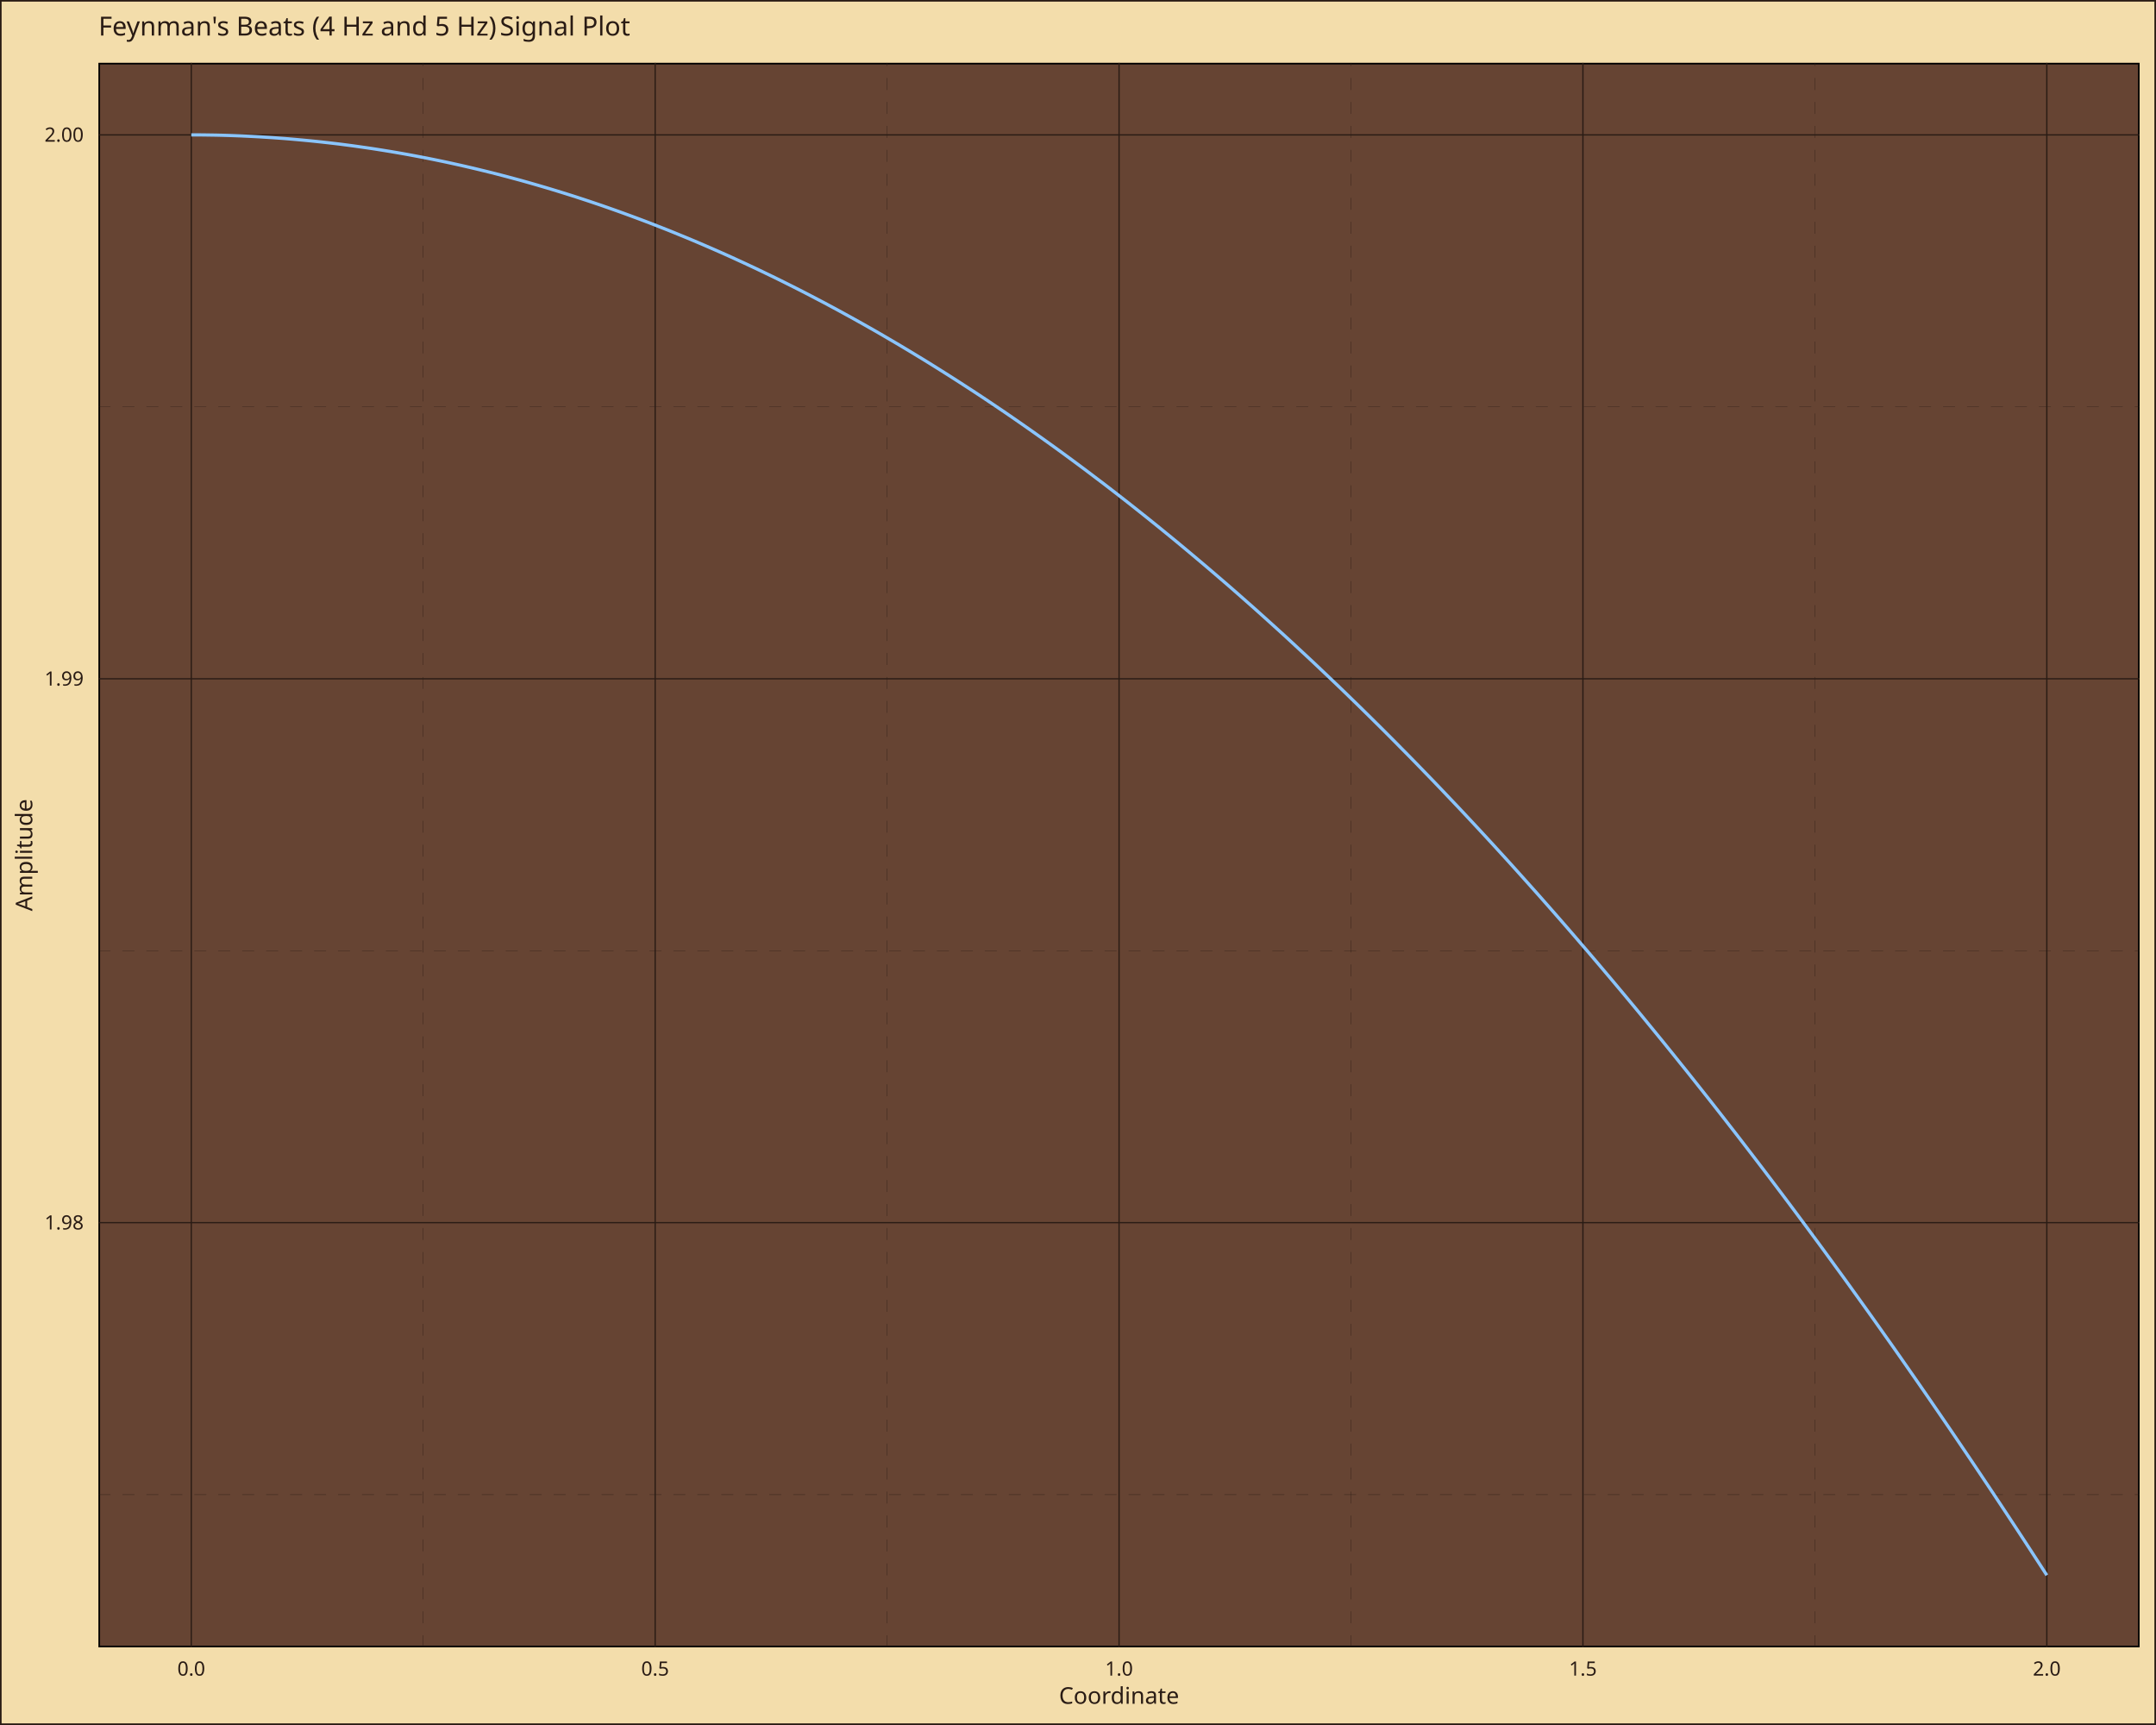
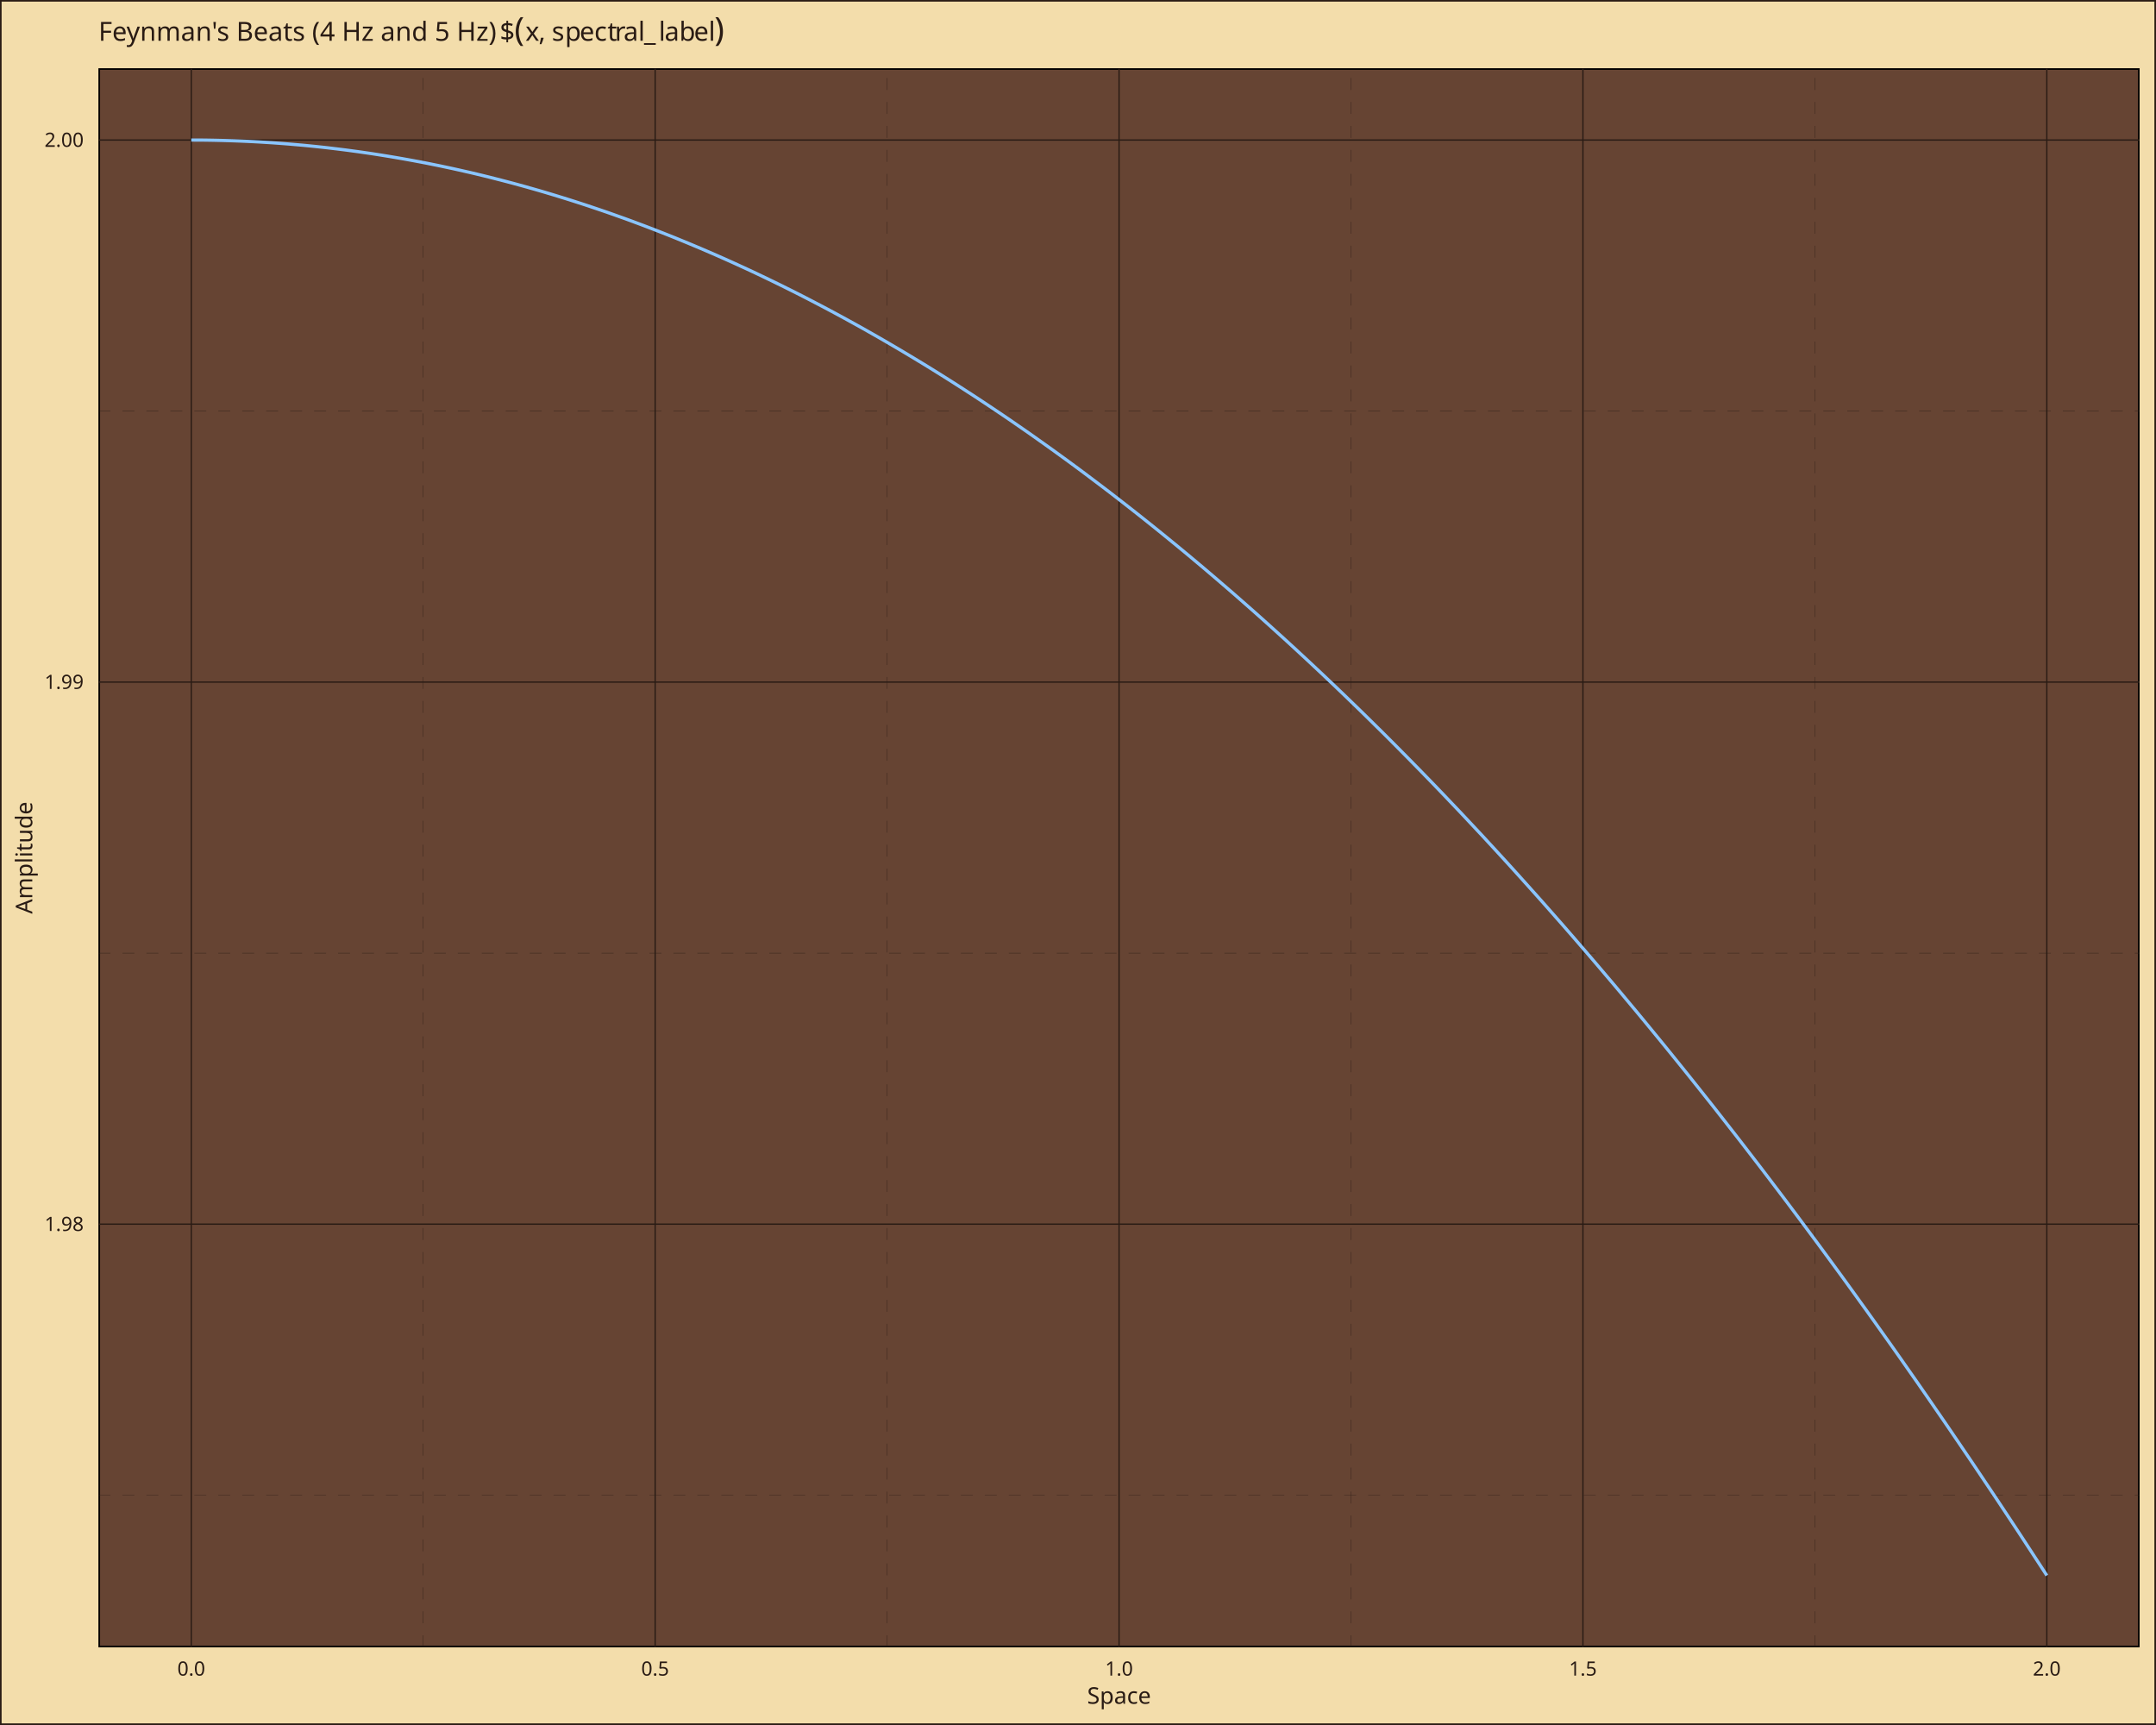
<svg xmlns="http://www.w3.org/2000/svg" class="svglite" data-engine-version="2.0" width="720.00pt" height="576.00pt" viewBox="0 0 720.00 576.00">
  <defs>
    <style type="text/css">
    .svglite line, .svglite polyline, .svglite polygon, .svglite path, .svglite rect, .svglite circle {
      fill: none;
      stroke: #000000;
      stroke-linecap: round;
      stroke-linejoin: round;
      stroke-miterlimit: 10.00;
    }
  </style>
  </defs>
  <rect width="100%" height="100%" style="stroke: none; fill: #FFFFFF;" />
  <defs>
    <clipPath id="cpMC4wMHw3MjAuMDB8MC4wMHw1NzYuMDA=">
      <rect x="0.00" y="0.00" width="720.00" height="576.00" />
    </clipPath>
  </defs>
  <g clip-path="url(#cpMC4wMHw3MjAuMDB8MC4wMHw1NzYuMDA=)">
    <rect x="0" y="0.00" width="720.00" height="576.00" style="stroke-width: 1.07; stroke: #291B14; fill: #F3DDAB;" />
  </g>
  <defs>
-     <clipPath id="cpMzIuODl8NzE0LjUyfDIwLjk5fDU1MC4wNA==">
-       <rect x="32.89" y="20.99" width="681.63" height="529.05" />
+     <clipPath id="cpMzIuODl8NzE0LjUyfDIyLjgwfDU1MC4wNA==">
+       <rect x="32.89" y="22.80" width="681.63" height="527.24" />
    </clipPath>
  </defs>
-   <g clip-path="url(#cpMzIuODl8NzE0LjUyfDIwLjk5fDU1MC4wNA==)">
-     <rect x="32.89" y="20.99" width="681.63" height="529.05" style="stroke-width: 1.07; fill: #664433;" />
-     <polyline points="32.89,499.08 714.52,499.08 " style="stroke-width: 0.11; stroke: #291B14; stroke-dasharray: 4.00,4.00; stroke-linecap: butt;" />
-     <polyline points="32.89,317.46 714.52,317.46 " style="stroke-width: 0.11; stroke: #291B14; stroke-dasharray: 4.00,4.00; stroke-linecap: butt;" />
-     <polyline points="32.89,135.85 714.52,135.85 " style="stroke-width: 0.11; stroke: #291B14; stroke-dasharray: 4.00,4.00; stroke-linecap: butt;" />
-     <polyline points="141.34,550.04 141.34,20.99 " style="stroke-width: 0.11; stroke: #291B14; stroke-dasharray: 4.00,4.00; stroke-linecap: butt;" />
-     <polyline points="296.25,550.04 296.25,20.99 " style="stroke-width: 0.11; stroke: #291B14; stroke-dasharray: 4.00,4.00; stroke-linecap: butt;" />
-     <polyline points="451.17,550.04 451.17,20.99 " style="stroke-width: 0.11; stroke: #291B14; stroke-dasharray: 4.00,4.00; stroke-linecap: butt;" />
-     <polyline points="606.08,550.04 606.08,20.99 " style="stroke-width: 0.11; stroke: #291B14; stroke-dasharray: 4.00,4.00; stroke-linecap: butt;" />
-     <polyline points="32.89,408.27 714.52,408.27 " style="stroke-width: 0.43; stroke: #291B14; stroke-linecap: butt;" />
-     <polyline points="32.89,226.65 714.52,226.65 " style="stroke-width: 0.43; stroke: #291B14; stroke-linecap: butt;" />
-     <polyline points="32.89,45.04 714.52,45.04 " style="stroke-width: 0.43; stroke: #291B14; stroke-linecap: butt;" />
-     <polyline points="63.88,550.04 63.88,20.99 " style="stroke-width: 0.43; stroke: #291B14; stroke-linecap: butt;" />
-     <polyline points="218.79,550.04 218.79,20.99 " style="stroke-width: 0.43; stroke: #291B14; stroke-linecap: butt;" />
-     <polyline points="373.71,550.04 373.71,20.99 " style="stroke-width: 0.43; stroke: #291B14; stroke-linecap: butt;" />
-     <polyline points="528.62,550.04 528.62,20.99 " style="stroke-width: 0.43; stroke: #291B14; stroke-linecap: butt;" />
-     <polyline points="683.54,550.04 683.54,20.99 " style="stroke-width: 0.43; stroke: #291B14; stroke-linecap: butt;" />
-     <polyline points="63.88,45.04 65.95,45.04 68.02,45.06 70.09,45.09 72.17,45.12 74.24,45.17 76.31,45.23 78.38,45.30 80.46,45.38 82.53,45.48 84.60,45.58 86.67,45.69 88.75,45.82 90.82,45.95 92.89,46.10 94.96,46.25 97.04,46.42 99.11,46.60 101.18,46.79 103.25,46.99 105.33,47.20 107.40,47.42 109.47,47.65 111.54,47.89 113.62,48.14 115.69,48.41 117.76,48.68 119.83,48.97 121.91,49.27 123.98,49.57 126.05,49.89 128.12,50.22 130.20,50.56 132.27,50.91 134.34,51.27 136.41,51.64 138.49,52.03 140.56,52.42 142.63,52.82 144.70,53.24 146.78,53.67 148.85,54.10 150.92,54.55 152.99,55.01 155.07,55.48 157.14,55.96 159.21,56.45 161.28,56.95 163.35,57.46 165.43,57.98 167.50,58.52 169.57,59.06 171.64,59.62 173.72,60.18 175.79,60.76 177.86,61.35 179.93,61.95 182.01,62.56 184.08,63.18 186.15,63.81 188.22,64.45 190.30,65.10 192.37,65.76 194.44,66.44 196.51,67.12 198.59,67.82 200.66,68.52 202.73,69.24 204.80,69.97 206.88,70.71 208.95,71.46 211.02,72.22 213.09,72.99 215.17,73.77 217.24,74.56 219.31,75.37 221.38,76.18 223.46,77.00 225.53,77.84 227.60,78.69 229.67,79.54 231.75,80.41 233.82,81.29 235.89,82.18 237.96,83.08 240.04,83.99 242.11,84.91 244.18,85.84 246.25,86.79 248.32,87.74 250.40,88.71 252.47,89.68 254.54,90.67 256.61,91.67 258.69,92.67 260.76,93.69 262.83,94.72 264.90,95.76 266.98,96.81 269.05,97.87 271.12,98.95 273.19,100.03 275.27,101.12 277.34,102.23 279.41,103.34 281.48,104.47 283.56,105.61 285.63,106.76 287.70,107.91 289.77,109.08 291.85,110.26 293.92,111.45 295.99,112.66 298.06,113.87 300.14,115.09 302.21,116.33 304.28,117.57 306.35,118.83 308.43,120.09 310.50,121.37 312.57,122.66 314.64,123.96 316.72,125.27 318.79,126.59 320.86,127.92 322.93,129.26 325.01,130.61 327.08,131.97 329.15,133.35 331.22,134.73 333.29,136.13 335.37,137.53 337.44,138.95 339.51,140.38 341.58,141.82 343.66,143.27 345.73,144.73 347.80,146.20 349.87,147.68 351.95,149.17 354.02,150.67 356.09,152.19 358.16,153.71 360.24,155.25 362.31,156.79 364.38,158.35 366.45,159.92 368.53,161.49 370.60,163.08 372.67,164.68 374.74,166.29 376.82,167.91 378.89,169.55 380.96,171.19 383.03,172.84 385.11,174.51 387.18,176.18 389.25,177.87 391.32,179.56 393.40,181.27 395.47,182.99 397.54,184.72 399.61,186.46 401.69,188.21 403.76,189.97 405.83,191.74 407.90,193.52 409.98,195.31 412.05,197.12 414.12,198.93 416.19,200.76 418.27,202.59 420.34,204.44 422.41,206.30 424.48,208.17 426.55,210.04 428.63,211.93 430.70,213.83 432.77,215.75 434.84,217.67 436.92,219.60 438.99,221.54 441.06,223.50 443.13,225.46 445.21,227.44 447.28,229.42 449.35,231.42 451.42,233.43 453.50,235.45 455.57,237.48 457.64,239.52 459.71,241.57 461.79,243.63 463.86,245.70 465.93,247.78 468.00,249.88 470.08,251.98 472.15,254.09 474.22,256.22 476.29,258.36 478.37,260.50 480.44,262.66 482.51,264.83 484.58,267.01 486.66,269.20 488.73,271.40 490.80,273.61 492.87,275.83 494.95,278.07 497.02,280.31 499.09,282.56 501.16,284.83 503.24,287.10 505.31,289.39 507.38,291.69 509.45,294.00 511.52,296.31 513.60,298.64 515.67,300.98 517.74,303.33 519.81,305.69 521.89,308.07 523.96,310.45 526.03,312.84 528.10,315.25 530.18,317.66 532.25,320.09 534.32,322.52 536.39,324.97 538.47,327.43 540.54,329.90 542.61,332.37 544.68,334.86 546.76,337.36 548.83,339.88 550.90,342.40 552.97,344.93 555.05,347.47 557.12,350.03 559.19,352.59 561.26,355.17 563.34,357.75 565.41,360.35 567.48,362.96 569.55,365.57 571.63,368.20 573.70,370.84 575.77,373.49 577.84,376.15 579.92,378.82 581.99,381.51 584.06,384.20 586.13,386.90 588.21,389.62 590.28,392.34 592.35,395.08 594.42,397.82 596.50,400.58 598.57,403.35 600.64,406.13 602.71,408.91 604.78,411.71 606.86,414.52 608.93,417.34 611.00,420.18 613.07,423.02 615.15,425.87 617.22,428.73 619.29,431.61 621.36,434.49 623.44,437.39 625.51,440.29 627.58,443.21 629.65,446.14 631.73,449.08 633.80,452.03 635.87,454.99 637.94,457.96 640.02,460.94 642.09,463.93 644.16,466.93 646.23,469.94 648.31,472.97 650.38,476.00 652.45,479.04 654.52,482.10 656.60,485.17 658.67,488.24 660.74,491.33 662.81,494.43 664.89,497.54 666.96,500.66 669.03,503.79 671.10,506.93 673.18,510.08 675.25,513.24 677.32,516.41 679.39,519.59 681.47,522.79 683.54,525.99 " style="stroke-width: 1.07; stroke: #8AC5FF; stroke-linecap: butt;" />
+   <g clip-path="url(#cpMzIuODl8NzE0LjUyfDIyLjgwfDU1MC4wNA==)">
+     <rect x="32.89" y="22.80" width="681.63" height="527.24" style="stroke-width: 1.07; fill: #664433;" />
+     <polyline points="32.89,499.25 714.52,499.25 " style="stroke-width: 0.11; stroke: #291B14; stroke-dasharray: 4.00,4.00; stroke-linecap: butt;" />
+     <polyline points="32.89,318.26 714.52,318.26 " style="stroke-width: 0.11; stroke: #291B14; stroke-dasharray: 4.00,4.00; stroke-linecap: butt;" />
+     <polyline points="32.89,137.26 714.52,137.26 " style="stroke-width: 0.11; stroke: #291B14; stroke-dasharray: 4.00,4.00; stroke-linecap: butt;" />
+     <polyline points="141.34,550.04 141.34,22.80 " style="stroke-width: 0.11; stroke: #291B14; stroke-dasharray: 4.00,4.00; stroke-linecap: butt;" />
+     <polyline points="296.25,550.04 296.25,22.80 " style="stroke-width: 0.11; stroke: #291B14; stroke-dasharray: 4.00,4.00; stroke-linecap: butt;" />
+     <polyline points="451.17,550.04 451.17,22.80 " style="stroke-width: 0.11; stroke: #291B14; stroke-dasharray: 4.00,4.00; stroke-linecap: butt;" />
+     <polyline points="606.08,550.04 606.08,22.80 " style="stroke-width: 0.11; stroke: #291B14; stroke-dasharray: 4.00,4.00; stroke-linecap: butt;" />
+     <polyline points="32.89,408.76 714.52,408.76 " style="stroke-width: 0.43; stroke: #291B14; stroke-linecap: butt;" />
+     <polyline points="32.89,227.76 714.52,227.76 " style="stroke-width: 0.43; stroke: #291B14; stroke-linecap: butt;" />
+     <polyline points="32.89,46.76 714.52,46.76 " style="stroke-width: 0.43; stroke: #291B14; stroke-linecap: butt;" />
+     <polyline points="63.88,550.04 63.88,22.80 " style="stroke-width: 0.43; stroke: #291B14; stroke-linecap: butt;" />
+     <polyline points="218.79,550.04 218.79,22.80 " style="stroke-width: 0.43; stroke: #291B14; stroke-linecap: butt;" />
+     <polyline points="373.71,550.04 373.71,22.80 " style="stroke-width: 0.43; stroke: #291B14; stroke-linecap: butt;" />
+     <polyline points="528.62,550.04 528.62,22.80 " style="stroke-width: 0.43; stroke: #291B14; stroke-linecap: butt;" />
+     <polyline points="683.54,550.04 683.54,22.80 " style="stroke-width: 0.43; stroke: #291B14; stroke-linecap: butt;" />
+     <polyline points="63.88,46.76 65.95,46.77 68.02,46.78 70.09,46.81 72.17,46.85 74.24,46.90 76.31,46.96 78.38,47.03 80.46,47.11 82.53,47.20 84.60,47.30 86.67,47.41 88.75,47.54 90.82,47.67 92.89,47.82 94.96,47.97 97.04,48.14 99.11,48.32 101.18,48.50 103.25,48.70 105.33,48.91 107.40,49.13 109.47,49.36 111.54,49.61 113.62,49.86 115.69,50.12 117.76,50.40 119.83,50.68 121.91,50.98 123.98,51.28 126.05,51.60 128.12,51.93 130.20,52.27 132.27,52.62 134.34,52.98 136.41,53.35 138.49,53.73 140.56,54.12 142.63,54.52 144.70,54.94 146.78,55.36 148.85,55.80 150.92,56.24 152.99,56.70 155.07,57.17 157.14,57.64 159.21,58.13 161.28,58.63 163.35,59.14 165.43,59.67 167.50,60.20 169.57,60.74 171.64,61.29 173.72,61.86 175.79,62.43 177.86,63.02 179.93,63.61 182.01,64.22 184.08,64.84 186.15,65.47 188.22,66.11 190.30,66.76 192.37,67.42 194.44,68.09 196.51,68.77 198.59,69.47 200.66,70.17 202.73,70.88 204.80,71.61 206.88,72.35 208.95,73.09 211.02,73.85 213.09,74.62 215.17,75.40 217.24,76.19 219.31,76.99 221.38,77.80 223.46,78.62 225.53,79.45 227.60,80.30 229.67,81.15 231.75,82.02 233.82,82.89 235.89,83.78 237.96,84.67 240.04,85.58 242.11,86.50 244.18,87.43 246.25,88.37 248.32,89.32 250.40,90.28 252.47,91.25 254.54,92.24 256.61,93.23 258.69,94.24 260.76,95.25 262.83,96.28 264.90,97.31 266.98,98.36 269.05,99.42 271.12,100.49 273.19,101.57 275.27,102.66 277.34,103.76 279.41,104.87 281.48,105.99 283.56,107.13 285.63,108.27 287.70,109.42 289.77,110.59 291.85,111.77 293.92,112.95 295.99,114.15 298.06,115.36 300.14,116.58 302.21,117.81 304.28,119.05 306.35,120.30 308.43,121.56 310.50,122.83 312.57,124.12 314.64,125.41 316.72,126.72 318.79,128.03 320.86,129.36 322.93,130.70 325.01,132.04 327.08,133.40 329.15,134.77 331.22,136.15 333.29,137.54 335.37,138.94 337.44,140.35 339.51,141.78 341.58,143.21 343.66,144.65 345.73,146.11 347.80,147.58 349.87,149.05 351.95,150.54 354.02,152.04 356.09,153.54 358.16,155.06 360.24,156.59 362.31,158.13 364.38,159.69 366.45,161.25 368.53,162.82 370.60,164.40 372.67,166.00 374.74,167.60 376.82,169.22 378.89,170.85 380.96,172.48 383.03,174.13 385.11,175.79 387.18,177.46 389.25,179.14 391.32,180.83 393.40,182.53 395.47,184.24 397.54,185.96 399.61,187.70 401.69,189.44 403.76,191.20 405.83,192.96 407.90,194.74 409.98,196.53 412.05,198.32 414.12,200.13 416.19,201.95 418.27,203.78 420.34,205.62 422.41,207.47 424.48,209.33 426.55,211.21 428.63,213.09 430.70,214.98 432.77,216.89 434.84,218.80 436.92,220.73 438.99,222.67 441.06,224.61 443.13,226.57 445.21,228.54 447.28,230.52 449.35,232.51 451.42,234.51 453.50,236.52 455.57,238.54 457.64,240.58 459.71,242.62 461.79,244.67 463.86,246.74 465.93,248.81 468.00,250.90 470.08,253.00 472.15,255.11 474.22,257.22 476.29,259.35 478.37,261.49 480.44,263.64 482.51,265.80 484.58,267.98 486.66,270.16 488.73,272.35 490.80,274.56 492.87,276.77 494.95,278.99 497.02,281.23 499.09,283.48 501.16,285.73 503.24,288.00 505.31,290.28 507.38,292.57 509.45,294.87 511.52,297.18 513.60,299.50 515.67,301.83 517.74,304.18 519.81,306.53 521.89,308.89 523.96,311.27 526.03,313.65 528.10,316.05 530.18,318.46 532.25,320.87 534.32,323.30 536.39,325.74 538.47,328.19 540.54,330.65 542.61,333.12 544.68,335.60 546.76,338.09 548.83,340.59 550.90,343.11 552.97,345.63 555.05,348.17 557.12,350.71 559.19,353.27 561.26,355.83 563.34,358.41 565.41,361.00 567.48,363.60 569.55,366.20 571.63,368.82 573.70,371.45 575.77,374.10 577.84,376.75 579.92,379.41 581.99,382.08 584.06,384.77 586.13,387.46 588.21,390.16 590.28,392.88 592.35,395.61 594.42,398.34 596.50,401.09 598.57,403.85 600.64,406.62 602.71,409.40 604.78,412.19 606.86,414.99 608.93,417.80 611.00,420.62 613.07,423.45 615.15,426.29 617.22,429.15 619.29,432.01 621.36,434.89 623.44,437.77 625.51,440.67 627.58,443.58 629.65,446.49 631.73,449.42 633.80,452.36 635.87,455.31 637.94,458.27 640.02,461.24 642.09,464.22 644.16,467.21 646.23,470.22 648.31,473.23 650.38,476.25 652.45,479.29 654.52,482.33 656.60,485.39 658.67,488.45 660.74,491.53 662.81,494.62 664.89,497.72 666.96,500.82 669.03,503.94 671.10,507.07 673.18,510.21 675.25,513.36 677.32,516.53 679.39,519.70 681.47,522.88 683.54,526.07 " style="stroke-width: 1.07; stroke: #8AC5FF; stroke-linecap: butt;" />
  </g>
  <g clip-path="url(#cpMC4wMHw3MjAuMDB8MC4wMHw1NzYuMDA=)">
-     <text x="27.96" y="410.54" text-anchor="end" style="font-size: 6.60px; fill: #291B14; font-family: sans;" textLength="12.85px" lengthAdjust="spacingAndGlyphs">1.98</text>
-     <text x="27.96" y="228.93" text-anchor="end" style="font-size: 6.60px; fill: #291B14; font-family: sans;" textLength="12.85px" lengthAdjust="spacingAndGlyphs">1.99</text>
-     <text x="27.96" y="47.31" text-anchor="end" style="font-size: 6.60px; fill: #291B14; font-family: sans;" textLength="12.85px" lengthAdjust="spacingAndGlyphs">2.00</text>
+     <text x="27.96" y="411.03" text-anchor="end" style="font-size: 6.60px; fill: #291B14; font-family: sans;" textLength="12.85px" lengthAdjust="spacingAndGlyphs">1.98</text>
+     <text x="27.96" y="230.03" text-anchor="end" style="font-size: 6.60px; fill: #291B14; font-family: sans;" textLength="12.85px" lengthAdjust="spacingAndGlyphs">1.99</text>
+     <text x="27.96" y="49.03" text-anchor="end" style="font-size: 6.60px; fill: #291B14; font-family: sans;" textLength="12.85px" lengthAdjust="spacingAndGlyphs">2.00</text>
    <text x="63.88" y="559.51" text-anchor="middle" style="font-size: 6.60px; fill: #291B14; font-family: sans;" textLength="9.18px" lengthAdjust="spacingAndGlyphs">0.0</text>
    <text x="218.79" y="559.51" text-anchor="middle" style="font-size: 6.60px; fill: #291B14; font-family: sans;" textLength="9.18px" lengthAdjust="spacingAndGlyphs">0.5</text>
    <text x="373.71" y="559.51" text-anchor="middle" style="font-size: 6.60px; fill: #291B14; font-family: sans;" textLength="9.18px" lengthAdjust="spacingAndGlyphs">1.0</text>
    <text x="528.62" y="559.51" text-anchor="middle" style="font-size: 6.60px; fill: #291B14; font-family: sans;" textLength="9.18px" lengthAdjust="spacingAndGlyphs">1.5</text>
    <text x="683.54" y="559.51" text-anchor="middle" style="font-size: 6.60px; fill: #291B14; font-family: sans;" textLength="9.18px" lengthAdjust="spacingAndGlyphs">2.0</text>
-     <text x="373.71" y="568.92" text-anchor="middle" style="font-size: 7.70px; fill: #291B14; font-family: sans;" textLength="37.67px" lengthAdjust="spacingAndGlyphs">Coordinate</text>
-     <text transform="translate(10.78,285.52) rotate(-90)" text-anchor="middle" style="font-size: 7.70px; fill: #291B14; font-family: sans;" textLength="34.24px" lengthAdjust="spacingAndGlyphs">Amplitude</text>
-     <text x="32.89" y="11.86" style="font-size: 8.80px; fill: #291B14; font-family: sans;" textLength="131.80px" lengthAdjust="spacingAndGlyphs">Feynman's Beats (4 Hz and 5 Hz)</text>
-     <text x="164.70" y="11.86" style="font-size: 8.80px; fill: #291B14; font-family: sans;" textLength="2.20px" lengthAdjust="spacingAndGlyphs"> </text>
-     <text x="166.90" y="11.86" style="font-size: 8.80px; fill: #291B14; font-family: sans;" textLength="42.07px" lengthAdjust="spacingAndGlyphs">Signal Plot</text>
+     <text x="373.71" y="568.92" text-anchor="middle" style="font-size: 7.70px; fill: #291B14; font-family: sans;" textLength="21.84px" lengthAdjust="spacingAndGlyphs">Space</text>
+     <text transform="translate(10.78,286.42) rotate(-90)" text-anchor="middle" style="font-size: 7.70px; fill: #291B14; font-family: sans;" textLength="34.24px" lengthAdjust="spacingAndGlyphs">Amplitude</text>
+     <text x="32.89" y="13.61" style="font-size: 8.80px; fill: #291B14; font-family: sans;" textLength="131.80px" lengthAdjust="spacingAndGlyphs">Feynman's Beats (4 Hz and 5 Hz)</text>
+     <text x="164.70" y="13.61" style="font-size: 8.80px; fill: #291B14; font-family: sans;" textLength="2.20px" lengthAdjust="spacingAndGlyphs"> </text>
+     <text x="166.90" y="13.61" style="font-size: 8.80px; fill: #291B14; font-family: sans;" textLength="4.89px" lengthAdjust="spacingAndGlyphs">$</text>
+     <text x="171.80" y="13.61" style="font-size: 11.00px; fill: #291B14; font-family: sans;" textLength="3.66px" lengthAdjust="spacingAndGlyphs">(</text>
+     <text x="175.46" y="13.61" style="font-size: 8.80px; fill: #291B14; font-family: sans;" textLength="4.40px" lengthAdjust="spacingAndGlyphs">x</text>
+     <text x="179.86" y="13.61" style="font-size: 8.80px; fill: #291B14; font-family: sans;" textLength="2.20px" lengthAdjust="spacingAndGlyphs">,</text>
+     <text x="182.06" y="13.61" style="font-size: 8.80px; fill: #291B14; font-family: sans;" textLength="2.20px" lengthAdjust="spacingAndGlyphs"> </text>
+     <text x="184.27" y="13.61" style="font-size: 8.80px; fill: #291B14; font-family: sans;" textLength="4.40px" lengthAdjust="spacingAndGlyphs">s</text>
+     <text x="188.67" y="13.61" style="font-size: 8.80px; fill: #291B14; font-family: sans;" textLength="4.89px" lengthAdjust="spacingAndGlyphs">p</text>
+     <text x="193.56" y="13.61" style="font-size: 8.80px; fill: #291B14; font-family: sans;" textLength="4.89px" lengthAdjust="spacingAndGlyphs">e</text>
+     <text x="198.46" y="13.61" style="font-size: 8.80px; fill: #291B14; font-family: sans;" textLength="4.40px" lengthAdjust="spacingAndGlyphs">c</text>
+     <text x="202.86" y="13.61" style="font-size: 8.80px; fill: #291B14; font-family: sans;" textLength="2.44px" lengthAdjust="spacingAndGlyphs">t</text>
+     <text x="205.31" y="13.61" style="font-size: 8.80px; fill: #291B14; font-family: sans;" textLength="2.93px" lengthAdjust="spacingAndGlyphs">r</text>
+     <text x="208.24" y="13.61" style="font-size: 8.80px; fill: #291B14; font-family: sans;" textLength="4.89px" lengthAdjust="spacingAndGlyphs">a</text>
+     <text x="213.13" y="13.61" style="font-size: 8.80px; fill: #291B14; font-family: sans;" textLength="1.95px" lengthAdjust="spacingAndGlyphs">l</text>
+     <text x="215.08" y="13.61" style="font-size: 8.80px; fill: #291B14; font-family: sans;" textLength="4.89px" lengthAdjust="spacingAndGlyphs">_</text>
+     <text x="219.98" y="13.61" style="font-size: 8.80px; fill: #291B14; font-family: sans;" textLength="1.95px" lengthAdjust="spacingAndGlyphs">l</text>
+     <text x="221.93" y="13.61" style="font-size: 8.80px; fill: #291B14; font-family: sans;" textLength="4.89px" lengthAdjust="spacingAndGlyphs">a</text>
+     <text x="226.83" y="13.61" style="font-size: 8.80px; fill: #291B14; font-family: sans;" textLength="4.89px" lengthAdjust="spacingAndGlyphs">b</text>
+     <text x="231.72" y="13.61" style="font-size: 8.80px; fill: #291B14; font-family: sans;" textLength="4.89px" lengthAdjust="spacingAndGlyphs">e</text>
+     <text x="236.62" y="13.61" style="font-size: 8.80px; fill: #291B14; font-family: sans;" textLength="1.95px" lengthAdjust="spacingAndGlyphs">l</text>
+     <text x="238.57" y="13.61" style="font-size: 11.00px; fill: #291B14; font-family: sans;" textLength="3.66px" lengthAdjust="spacingAndGlyphs">)</text>
  </g>
</svg>
